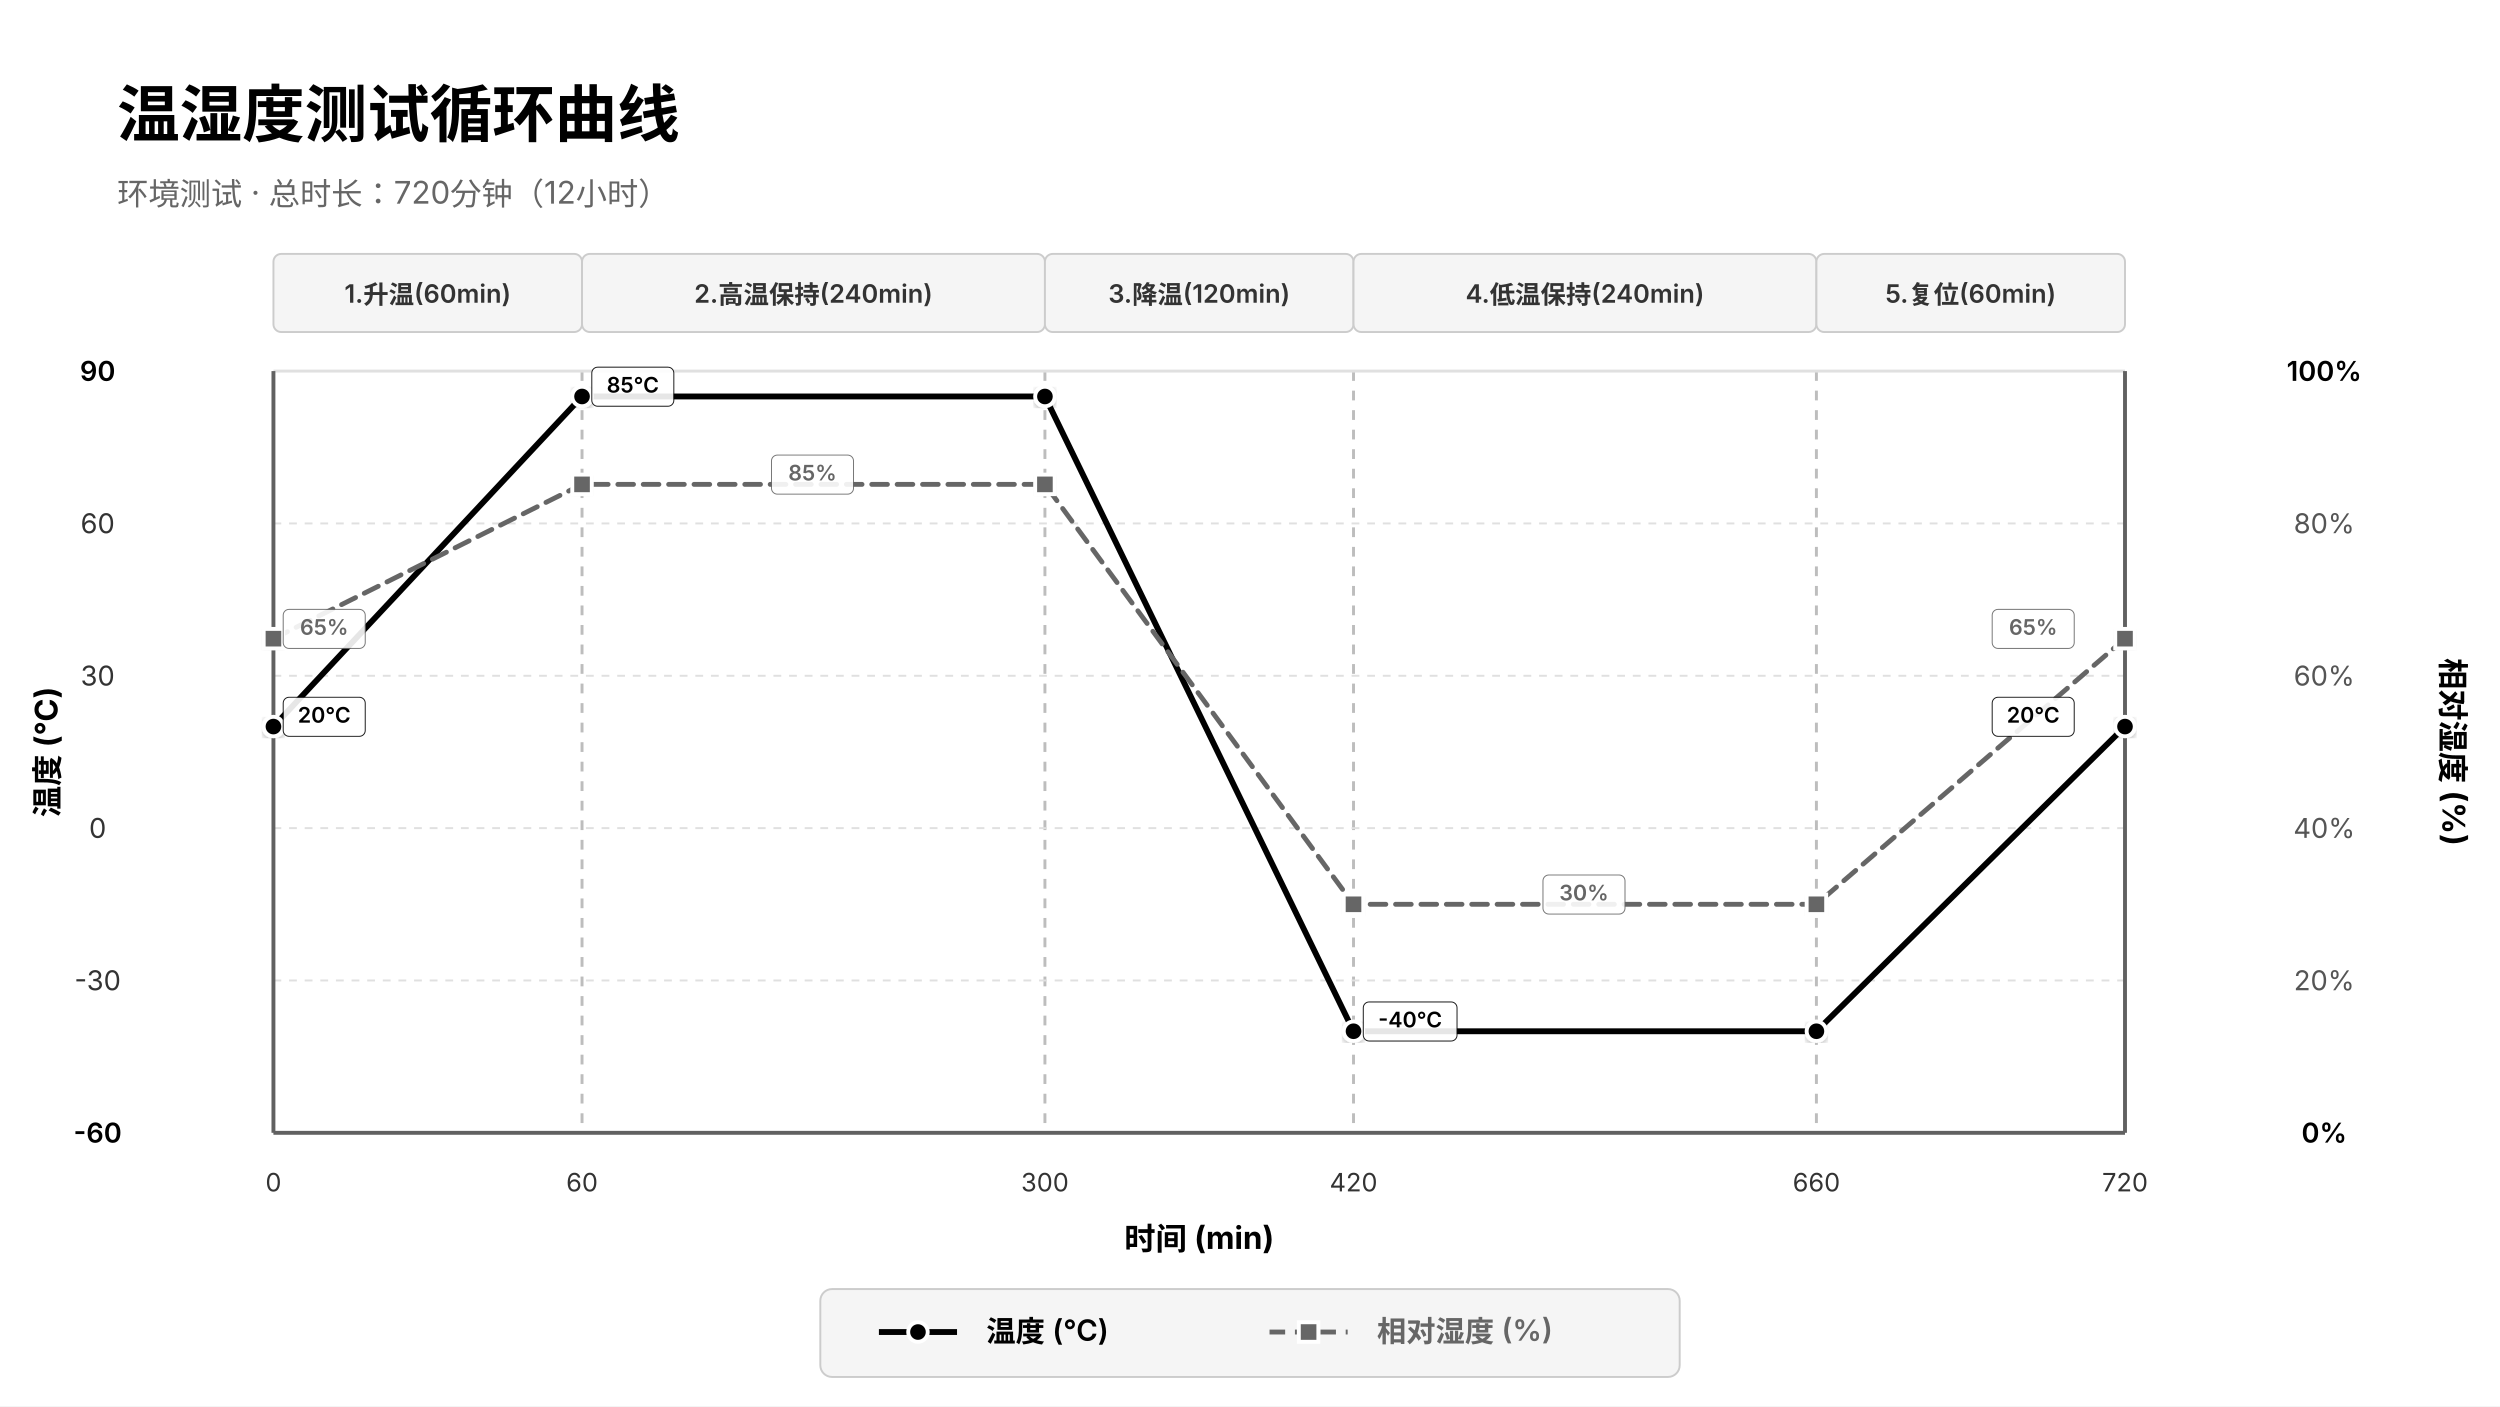
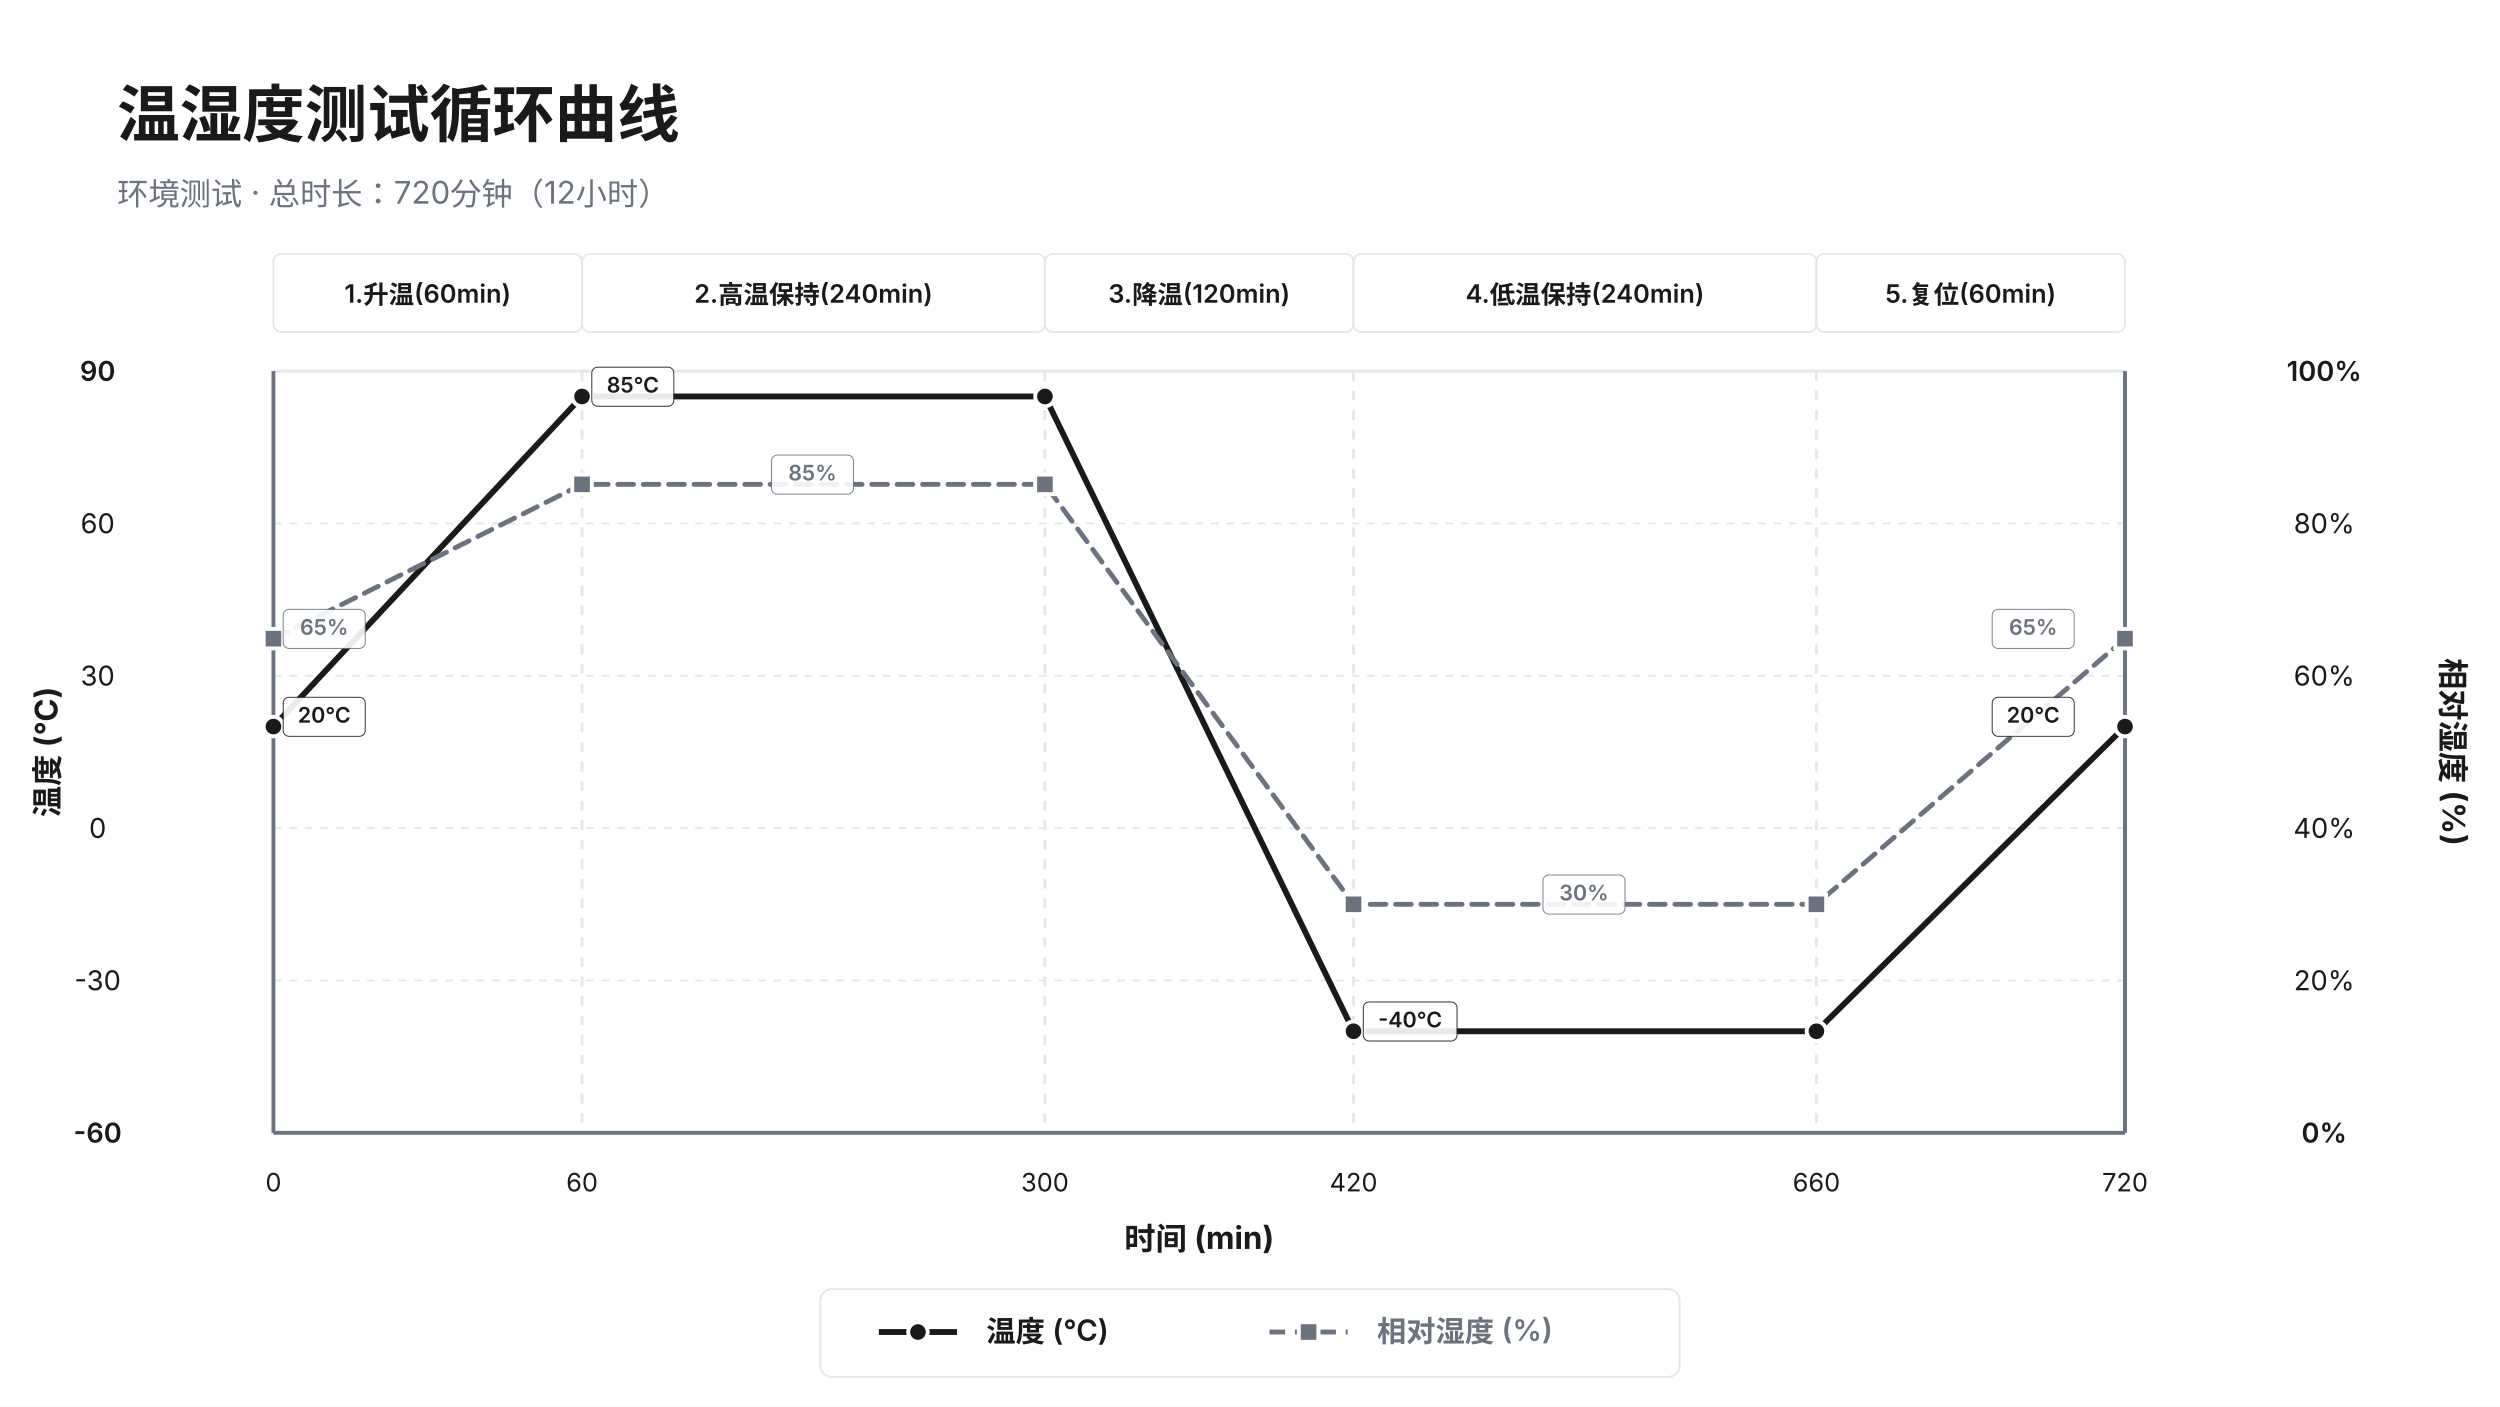
<svg xmlns="http://www.w3.org/2000/svg" viewBox="0 0 1280 720" width="1280" height="720">
  <defs>
-     <filter id="dotShadow">
-       <feGaussianBlur in="SourceAlpha" stdDeviation="2" />
-       <feOffset dx="0" dy="1" />
-       <feComponentTransfer>
-         <feFuncA type="linear" slope="0.3" />
-       </feComponentTransfer>
-       <feMerge>
-         <feMergeNode />
-         <feMergeNode in="SourceGraphic" />
-       </feMerge>
-     </filter>
-   </defs>
+         
+         
+     </defs>
  <rect width="1280" height="720" fill="#FFFFFF" />
-   <text x="60" y="70" font-family="-apple-system, BlinkMacSystemFont, 'Segoe UI', sans-serif" font-size="32" font-weight="bold" fill="#000000">
+   <text x="60" y="70" font-family="-apple-system, BlinkMacSystemFont, 'Segoe UI', sans-serif" font-size="32" font-weight="bold" fill="#1A1A1A">
    <tspan>温湿度测试循环曲线</tspan>
  </text>
-   <text x="60" y="105" font-family="-apple-system, BlinkMacSystemFont, 'Segoe UI', sans-serif" font-size="16" fill="#666666">
+   <text x="60" y="105" font-family="-apple-system, BlinkMacSystemFont, 'Segoe UI', sans-serif" font-size="16" fill="#6B7280">
    <tspan>环境测试 · 总时长：720分钟（12小时）</tspan>
  </text>
-   <rect x="140" y="130" width="158" height="40" fill="#F5F5F5" stroke="#CCCCCC" stroke-width="1" rx="4" />
-   <rect x="298" y="130" width="237" height="40" fill="#F5F5F5" stroke="#CCCCCC" stroke-width="1" rx="4" />
-   <rect x="535" y="130" width="158" height="40" fill="#F5F5F5" stroke="#CCCCCC" stroke-width="1" rx="4" />
-   <rect x="693" y="130" width="237" height="40" fill="#F5F5F5" stroke="#CCCCCC" stroke-width="1" rx="4" />
-   <rect x="930" y="130" width="158" height="40" fill="#F5F5F5" stroke="#CCCCCC" stroke-width="1" rx="4" />
-   <text x="219" y="155" font-family="-apple-system, BlinkMacSystemFont, 'Segoe UI', sans-serif" font-size="13" font-weight="600" fill="#333333" text-anchor="middle">
+   <rect x="140" y="130" width="158" height="40" fill="#FFFFFF" stroke="#E5E7EB" stroke-width="1" rx="4" />
+   <rect x="298" y="130" width="237" height="40" fill="#FFFFFF" stroke="#E5E7EB" stroke-width="1" rx="4" />
+   <rect x="535" y="130" width="158" height="40" fill="#FFFFFF" stroke="#E5E7EB" stroke-width="1" rx="4" />
+   <rect x="693" y="130" width="237" height="40" fill="#FFFFFF" stroke="#E5E7EB" stroke-width="1" rx="4" />
+   <rect x="930" y="130" width="158" height="40" fill="#FFFFFF" stroke="#E5E7EB" stroke-width="1" rx="4" />
+   <text x="219" y="155" font-family="-apple-system, BlinkMacSystemFont, 'Segoe UI', sans-serif" font-size="13" font-weight="600" fill="#1A1A1A" text-anchor="middle">
    <tspan>1.升温(60min)</tspan>
  </text>
-   <text x="416.5" y="155" font-family="-apple-system, BlinkMacSystemFont, 'Segoe UI', sans-serif" font-size="13" font-weight="600" fill="#333333" text-anchor="middle">
+   <text x="416.5" y="155" font-family="-apple-system, BlinkMacSystemFont, 'Segoe UI', sans-serif" font-size="13" font-weight="600" fill="#1A1A1A" text-anchor="middle">
    <tspan>2.高温保持(240min)</tspan>
  </text>
-   <text x="614" y="155" font-family="-apple-system, BlinkMacSystemFont, 'Segoe UI', sans-serif" font-size="13" font-weight="600" fill="#333333" text-anchor="middle">
+   <text x="614" y="155" font-family="-apple-system, BlinkMacSystemFont, 'Segoe UI', sans-serif" font-size="13" font-weight="600" fill="#1A1A1A" text-anchor="middle">
    <tspan>3.降温(120min)</tspan>
  </text>
-   <text x="811.5" y="155" font-family="-apple-system, BlinkMacSystemFont, 'Segoe UI', sans-serif" font-size="13" font-weight="600" fill="#333333" text-anchor="middle">
+   <text x="811.5" y="155" font-family="-apple-system, BlinkMacSystemFont, 'Segoe UI', sans-serif" font-size="13" font-weight="600" fill="#1A1A1A" text-anchor="middle">
    <tspan>4.低温保持(240min)</tspan>
  </text>
-   <text x="1009" y="155" font-family="-apple-system, BlinkMacSystemFont, 'Segoe UI', sans-serif" font-size="13" font-weight="600" fill="#333333" text-anchor="middle">
+   <text x="1009" y="155" font-family="-apple-system, BlinkMacSystemFont, 'Segoe UI', sans-serif" font-size="13" font-weight="600" fill="#1A1A1A" text-anchor="middle">
    <tspan>5.复位(60min)</tspan>
  </text>
  <g id="chartArea">
-     <line x1="298" y1="190" x2="298" y2="580" stroke="#BDBDBD" stroke-width="1.5" stroke-dasharray="5,5" />
-     <line x1="535" y1="190" x2="535" y2="580" stroke="#BDBDBD" stroke-width="1.5" stroke-dasharray="5,5" />
-     <line x1="693" y1="190" x2="693" y2="580" stroke="#BDBDBD" stroke-width="1.5" stroke-dasharray="5,5" />
-     <line x1="930" y1="190" x2="930" y2="580" stroke="#BDBDBD" stroke-width="1.5" stroke-dasharray="5,5" />
-     <line x1="140" y1="580" x2="1088" y2="580" stroke="#E0E0E0" stroke-width="1.5" />
-     <line x1="140" y1="502" x2="1088" y2="502" stroke="#E0E0E0" stroke-width="1" stroke-dasharray="4,4" />
-     <line x1="140" y1="424" x2="1088" y2="424" stroke="#E0E0E0" stroke-width="1" stroke-dasharray="4,4" />
-     <line x1="140" y1="346" x2="1088" y2="346" stroke="#E0E0E0" stroke-width="1" stroke-dasharray="4,4" />
-     <line x1="140" y1="268" x2="1088" y2="268" stroke="#E0E0E0" stroke-width="1" stroke-dasharray="4,4" />
-     <line x1="140" y1="190" x2="1088" y2="190" stroke="#E0E0E0" stroke-width="1.5" />
-     <text x="50" y="585" font-family="-apple-system, BlinkMacSystemFont, 'Segoe UI', sans-serif" font-size="14" font-weight="600" fill="#000000" text-anchor="middle">
+     <line x1="298" y1="190" x2="298" y2="580" stroke="#E5E7EB" stroke-width="1.5" stroke-dasharray="5,5" />
+     <line x1="535" y1="190" x2="535" y2="580" stroke="#E5E7EB" stroke-width="1.5" stroke-dasharray="5,5" />
+     <line x1="693" y1="190" x2="693" y2="580" stroke="#E5E7EB" stroke-width="1.5" stroke-dasharray="5,5" />
+     <line x1="930" y1="190" x2="930" y2="580" stroke="#E5E7EB" stroke-width="1.5" stroke-dasharray="5,5" />
+     <line x1="140" y1="580" x2="1088" y2="580" stroke="#E5E7EB" stroke-width="1.5" />
+     <line x1="140" y1="502" x2="1088" y2="502" stroke="#E5E7EB" stroke-width="1" stroke-dasharray="4,4" />
+     <line x1="140" y1="424" x2="1088" y2="424" stroke="#E5E7EB" stroke-width="1" stroke-dasharray="4,4" />
+     <line x1="140" y1="346" x2="1088" y2="346" stroke="#E5E7EB" stroke-width="1" stroke-dasharray="4,4" />
+     <line x1="140" y1="268" x2="1088" y2="268" stroke="#E5E7EB" stroke-width="1" stroke-dasharray="4,4" />
+     <line x1="140" y1="190" x2="1088" y2="190" stroke="#E5E7EB" stroke-width="1.5" />
+     <text x="50" y="585" font-family="-apple-system, BlinkMacSystemFont, 'Segoe UI', sans-serif" font-size="14" font-weight="600" fill="#1A1A1A" text-anchor="middle">
      <tspan>-60</tspan>
    </text>
-     <text x="50" y="507" font-family="-apple-system, BlinkMacSystemFont, 'Segoe UI', sans-serif" font-size="14" fill="#333333" text-anchor="middle">
+     <text x="50" y="507" font-family="-apple-system, BlinkMacSystemFont, 'Segoe UI', sans-serif" font-size="14" fill="#1A1A1A" text-anchor="middle">
      <tspan>-30</tspan>
    </text>
-     <text x="50" y="429" font-family="-apple-system, BlinkMacSystemFont, 'Segoe UI', sans-serif" font-size="14" fill="#333333" text-anchor="middle">
+     <text x="50" y="429" font-family="-apple-system, BlinkMacSystemFont, 'Segoe UI', sans-serif" font-size="14" fill="#1A1A1A" text-anchor="middle">
      <tspan>0</tspan>
    </text>
-     <text x="50" y="351" font-family="-apple-system, BlinkMacSystemFont, 'Segoe UI', sans-serif" font-size="14" fill="#333333" text-anchor="middle">
+     <text x="50" y="351" font-family="-apple-system, BlinkMacSystemFont, 'Segoe UI', sans-serif" font-size="14" fill="#1A1A1A" text-anchor="middle">
      <tspan>30</tspan>
    </text>
-     <text x="50" y="273" font-family="-apple-system, BlinkMacSystemFont, 'Segoe UI', sans-serif" font-size="14" fill="#333333" text-anchor="middle">
+     <text x="50" y="273" font-family="-apple-system, BlinkMacSystemFont, 'Segoe UI', sans-serif" font-size="14" fill="#1A1A1A" text-anchor="middle">
      <tspan>60</tspan>
    </text>
-     <text x="50" y="195" font-family="-apple-system, BlinkMacSystemFont, 'Segoe UI', sans-serif" font-size="14" font-weight="600" fill="#000000" text-anchor="middle">
+     <text x="50" y="195" font-family="-apple-system, BlinkMacSystemFont, 'Segoe UI', sans-serif" font-size="14" font-weight="600" fill="#1A1A1A" text-anchor="middle">
      <tspan>90</tspan>
    </text>
-     <text x="30" y="385" font-family="-apple-system, BlinkMacSystemFont, 'Segoe UI', sans-serif" font-size="16" font-weight="bold" fill="#000000" text-anchor="middle" transform="rotate(-90, 30, 385)">
+     <text x="30" y="385" font-family="-apple-system, BlinkMacSystemFont, 'Segoe UI', sans-serif" font-size="16" font-weight="bold" fill="#1A1A1A" text-anchor="middle" transform="rotate(-90, 30, 385)">
      <tspan>温度 (℃)</tspan>
    </text>
-     <text x="1190" y="585" font-family="-apple-system, BlinkMacSystemFont, 'Segoe UI', sans-serif" font-size="14" font-weight="600" fill="#000000" text-anchor="middle">
+     <text x="1190" y="585" font-family="-apple-system, BlinkMacSystemFont, 'Segoe UI', sans-serif" font-size="14" font-weight="600" fill="#1A1A1A" text-anchor="middle">
      <tspan>0%</tspan>
    </text>
-     <text x="1190" y="507" font-family="-apple-system, BlinkMacSystemFont, 'Segoe UI', sans-serif" font-size="14" fill="#555555" text-anchor="middle">
+     <text x="1190" y="507" font-family="-apple-system, BlinkMacSystemFont, 'Segoe UI', sans-serif" font-size="14" fill="#1A1A1A" text-anchor="middle">
      <tspan>20%</tspan>
    </text>
-     <text x="1190" y="429" font-family="-apple-system, BlinkMacSystemFont, 'Segoe UI', sans-serif" font-size="14" fill="#555555" text-anchor="middle">
+     <text x="1190" y="429" font-family="-apple-system, BlinkMacSystemFont, 'Segoe UI', sans-serif" font-size="14" fill="#1A1A1A" text-anchor="middle">
      <tspan>40%</tspan>
    </text>
-     <text x="1190" y="351" font-family="-apple-system, BlinkMacSystemFont, 'Segoe UI', sans-serif" font-size="14" fill="#555555" text-anchor="middle">
+     <text x="1190" y="351" font-family="-apple-system, BlinkMacSystemFont, 'Segoe UI', sans-serif" font-size="14" fill="#1A1A1A" text-anchor="middle">
      <tspan>60%</tspan>
    </text>
-     <text x="1190" y="273" font-family="-apple-system, BlinkMacSystemFont, 'Segoe UI', sans-serif" font-size="14" fill="#555555" text-anchor="middle">
+     <text x="1190" y="273" font-family="-apple-system, BlinkMacSystemFont, 'Segoe UI', sans-serif" font-size="14" fill="#1A1A1A" text-anchor="middle">
      <tspan>80%</tspan>
    </text>
-     <text x="1190" y="195" font-family="-apple-system, BlinkMacSystemFont, 'Segoe UI', sans-serif" font-size="14" font-weight="600" fill="#000000" text-anchor="middle">
+     <text x="1190" y="195" font-family="-apple-system, BlinkMacSystemFont, 'Segoe UI', sans-serif" font-size="14" font-weight="600" fill="#1A1A1A" text-anchor="middle">
      <tspan>100%</tspan>
    </text>
-     <text x="1250" y="385" font-family="-apple-system, BlinkMacSystemFont, 'Segoe UI', sans-serif" font-size="16" font-weight="bold" fill="#000000" text-anchor="middle" transform="rotate(90, 1250, 385)">
+     <text x="1250" y="385" font-family="-apple-system, BlinkMacSystemFont, 'Segoe UI', sans-serif" font-size="16" font-weight="bold" fill="#1A1A1A" text-anchor="middle" transform="rotate(90, 1250, 385)">
      <tspan>相对湿度 (%)</tspan>
    </text>
-     <line x1="140" y1="190" x2="140" y2="580" stroke="#616161" stroke-width="2" />
-     <line x1="140" y1="580" x2="1088" y2="580" stroke="#616161" stroke-width="2" />
-     <line x1="1088" y1="190" x2="1088" y2="580" stroke="#616161" stroke-width="2" />
-     <text x="140" y="610" font-family="-apple-system, BlinkMacSystemFont, 'Segoe UI', sans-serif" font-size="13" fill="#333333" text-anchor="middle">
+     <line x1="140" y1="190" x2="140" y2="580" stroke="#6B7280" stroke-width="2" />
+     <line x1="140" y1="580" x2="1088" y2="580" stroke="#6B7280" stroke-width="2" />
+     <line x1="1088" y1="190" x2="1088" y2="580" stroke="#6B7280" stroke-width="2" />
+     <text x="140" y="610" font-family="-apple-system, BlinkMacSystemFont, 'Segoe UI', sans-serif" font-size="13" fill="#1A1A1A" text-anchor="middle">
      <tspan>0</tspan>
    </text>
-     <text x="298" y="610" font-family="-apple-system, BlinkMacSystemFont, 'Segoe UI', sans-serif" font-size="13" fill="#333333" text-anchor="middle">
+     <text x="298" y="610" font-family="-apple-system, BlinkMacSystemFont, 'Segoe UI', sans-serif" font-size="13" fill="#1A1A1A" text-anchor="middle">
      <tspan>60</tspan>
    </text>
-     <text x="535" y="610" font-family="-apple-system, BlinkMacSystemFont, 'Segoe UI', sans-serif" font-size="13" fill="#333333" text-anchor="middle">
+     <text x="535" y="610" font-family="-apple-system, BlinkMacSystemFont, 'Segoe UI', sans-serif" font-size="13" fill="#1A1A1A" text-anchor="middle">
      <tspan>300</tspan>
    </text>
-     <text x="693" y="610" font-family="-apple-system, BlinkMacSystemFont, 'Segoe UI', sans-serif" font-size="13" fill="#333333" text-anchor="middle">
+     <text x="693" y="610" font-family="-apple-system, BlinkMacSystemFont, 'Segoe UI', sans-serif" font-size="13" fill="#1A1A1A" text-anchor="middle">
      <tspan>420</tspan>
    </text>
-     <text x="930" y="610" font-family="-apple-system, BlinkMacSystemFont, 'Segoe UI', sans-serif" font-size="13" fill="#333333" text-anchor="middle">
+     <text x="930" y="610" font-family="-apple-system, BlinkMacSystemFont, 'Segoe UI', sans-serif" font-size="13" fill="#1A1A1A" text-anchor="middle">
      <tspan>660</tspan>
    </text>
-     <text x="1088" y="610" font-family="-apple-system, BlinkMacSystemFont, 'Segoe UI', sans-serif" font-size="13" fill="#333333" text-anchor="middle">
+     <text x="1088" y="610" font-family="-apple-system, BlinkMacSystemFont, 'Segoe UI', sans-serif" font-size="13" fill="#1A1A1A" text-anchor="middle">
      <tspan>720</tspan>
    </text>
-     <text x="614" y="640" font-family="-apple-system, BlinkMacSystemFont, 'Segoe UI', sans-serif" font-size="16" font-weight="bold" fill="#000000" text-anchor="middle">
+     <text x="614" y="640" font-family="-apple-system, BlinkMacSystemFont, 'Segoe UI', sans-serif" font-size="16" font-weight="bold" fill="#1A1A1A" text-anchor="middle">
      <tspan>时间 (min)</tspan>
    </text>
-     <polyline points="140,372 298,203 535,203 693,528 930,528 1088,372" fill="none" stroke="#000000" stroke-width="3" stroke-linecap="round" stroke-linejoin="round" />
-     <circle cx="140" cy="372" r="5" fill="#000000" stroke="#FFFFFF" stroke-width="2" filter="url(#dotShadow)" />
-     <circle cx="298" cy="203" r="5" fill="#000000" stroke="#FFFFFF" stroke-width="2" filter="url(#dotShadow)" />
-     <circle cx="535" cy="203" r="5" fill="#000000" stroke="#FFFFFF" stroke-width="2" filter="url(#dotShadow)" />
-     <circle cx="693" cy="528" r="5" fill="#000000" stroke="#FFFFFF" stroke-width="2" filter="url(#dotShadow)" />
-     <circle cx="930" cy="528" r="5" fill="#000000" stroke="#FFFFFF" stroke-width="2" filter="url(#dotShadow)" />
-     <circle cx="1088" cy="372" r="5" fill="#000000" stroke="#FFFFFF" stroke-width="2" filter="url(#dotShadow)" />
-     <polyline points="140,327 298,248 535,248 693,463 930,463 1088,327" fill="none" stroke="#666666" stroke-width="2.5" stroke-linecap="round" stroke-linejoin="round" stroke-dasharray="8,5" />
-     <rect x="135" y="322" width="10" height="10" fill="#666666" stroke="#FFFFFF" stroke-width="2" filter="url(#dotShadow)" />
-     <rect x="293" y="243" width="10" height="10" fill="#666666" stroke="#FFFFFF" stroke-width="2" filter="url(#dotShadow)" />
-     <rect x="530" y="243" width="10" height="10" fill="#666666" stroke="#FFFFFF" stroke-width="2" filter="url(#dotShadow)" />
-     <rect x="688" y="458" width="10" height="10" fill="#666666" stroke="#FFFFFF" stroke-width="2" filter="url(#dotShadow)" />
-     <rect x="925" y="458" width="10" height="10" fill="#666666" stroke="#FFFFFF" stroke-width="2" filter="url(#dotShadow)" />
-     <rect x="1083" y="322" width="10" height="10" fill="#666666" stroke="#FFFFFF" stroke-width="2" filter="url(#dotShadow)" />
-     <rect x="145" y="357" width="42" height="20" fill="#FFFFFF" stroke="#000000" stroke-width="0.5" rx="3" opacity="0.9" />
-     <text x="166" y="370" font-family="-apple-system, BlinkMacSystemFont, 'Segoe UI', sans-serif" font-size="11" font-weight="600" fill="#000000" text-anchor="middle">
+     <polyline points="140,372 298,203 535,203 693,528 930,528 1088,372" fill="none" stroke="#1A1A1A" stroke-width="3" stroke-linecap="round" stroke-linejoin="round" />
+     <circle cx="140" cy="372" r="5" fill="#1A1A1A" stroke="#FFFFFF" stroke-width="2" />
+     <circle cx="298" cy="203" r="5" fill="#1A1A1A" stroke="#FFFFFF" stroke-width="2" />
+     <circle cx="535" cy="203" r="5" fill="#1A1A1A" stroke="#FFFFFF" stroke-width="2" />
+     <circle cx="693" cy="528" r="5" fill="#1A1A1A" stroke="#FFFFFF" stroke-width="2" />
+     <circle cx="930" cy="528" r="5" fill="#1A1A1A" stroke="#FFFFFF" stroke-width="2" />
+     <circle cx="1088" cy="372" r="5" fill="#1A1A1A" stroke="#FFFFFF" stroke-width="2" />
+     <polyline points="140,327 298,248 535,248 693,463 930,463 1088,327" fill="none" stroke="#6B7280" stroke-width="2.5" stroke-linecap="round" stroke-linejoin="round" stroke-dasharray="8,5" />
+     <rect x="135" y="322" width="10" height="10" fill="#6B7280" stroke="#FFFFFF" stroke-width="2" />
+     <rect x="293" y="243" width="10" height="10" fill="#6B7280" stroke="#FFFFFF" stroke-width="2" />
+     <rect x="530" y="243" width="10" height="10" fill="#6B7280" stroke="#FFFFFF" stroke-width="2" />
+     <rect x="688" y="458" width="10" height="10" fill="#6B7280" stroke="#FFFFFF" stroke-width="2" />
+     <rect x="925" y="458" width="10" height="10" fill="#6B7280" stroke="#FFFFFF" stroke-width="2" />
+     <rect x="1083" y="322" width="10" height="10" fill="#6B7280" stroke="#FFFFFF" stroke-width="2" />
+     <rect x="145" y="357" width="42" height="20" fill="#FFFFFF" stroke="#1A1A1A" stroke-width="0.5" rx="3" opacity="0.9" />
+     <text x="166" y="370" font-family="-apple-system, BlinkMacSystemFont, 'Segoe UI', sans-serif" font-size="11" font-weight="600" fill="#1A1A1A" text-anchor="middle">
      <tspan>20℃</tspan>
    </text>
-     <rect x="145" y="312" width="42" height="20" fill="#FFFFFF" stroke="#666666" stroke-width="0.5" rx="3" opacity="0.9" />
-     <text x="166" y="325" font-family="-apple-system, BlinkMacSystemFont, 'Segoe UI', sans-serif" font-size="11" font-weight="600" fill="#666666" text-anchor="middle">
+     <rect x="145" y="312" width="42" height="20" fill="#FFFFFF" stroke="#6B7280" stroke-width="0.5" rx="3" opacity="0.9" />
+     <text x="166" y="325" font-family="-apple-system, BlinkMacSystemFont, 'Segoe UI', sans-serif" font-size="11" font-weight="600" fill="#6B7280" text-anchor="middle">
      <tspan>65%</tspan>
    </text>
-     <rect x="303" y="188" width="42" height="20" fill="#FFFFFF" stroke="#000000" stroke-width="0.5" rx="3" opacity="0.9" />
-     <text x="324" y="201" font-family="-apple-system, BlinkMacSystemFont, 'Segoe UI', sans-serif" font-size="11" font-weight="600" fill="#000000" text-anchor="middle">
+     <rect x="303" y="188" width="42" height="20" fill="#FFFFFF" stroke="#1A1A1A" stroke-width="0.5" rx="3" opacity="0.9" />
+     <text x="324" y="201" font-family="-apple-system, BlinkMacSystemFont, 'Segoe UI', sans-serif" font-size="11" font-weight="600" fill="#1A1A1A" text-anchor="middle">
      <tspan>85℃</tspan>
    </text>
-     <rect x="395" y="233" width="42" height="20" fill="#FFFFFF" stroke="#666666" stroke-width="0.5" rx="3" opacity="0.9" />
-     <text x="416" y="246" font-family="-apple-system, BlinkMacSystemFont, 'Segoe UI', sans-serif" font-size="11" font-weight="600" fill="#666666" text-anchor="middle">
+     <rect x="395" y="233" width="42" height="20" fill="#FFFFFF" stroke="#6B7280" stroke-width="0.5" rx="3" opacity="0.9" />
+     <text x="416" y="246" font-family="-apple-system, BlinkMacSystemFont, 'Segoe UI', sans-serif" font-size="11" font-weight="600" fill="#6B7280" text-anchor="middle">
      <tspan>85%</tspan>
    </text>
-     <rect x="698" y="513" width="48" height="20" fill="#FFFFFF" stroke="#000000" stroke-width="0.5" rx="3" opacity="0.9" />
-     <text x="722" y="526" font-family="-apple-system, BlinkMacSystemFont, 'Segoe UI', sans-serif" font-size="11" font-weight="600" fill="#000000" text-anchor="middle">
+     <rect x="698" y="513" width="48" height="20" fill="#FFFFFF" stroke="#1A1A1A" stroke-width="0.5" rx="3" opacity="0.9" />
+     <text x="722" y="526" font-family="-apple-system, BlinkMacSystemFont, 'Segoe UI', sans-serif" font-size="11" font-weight="600" fill="#1A1A1A" text-anchor="middle">
      <tspan>-40℃</tspan>
    </text>
-     <rect x="790" y="448" width="42" height="20" fill="#FFFFFF" stroke="#666666" stroke-width="0.5" rx="3" opacity="0.9" />
-     <text x="811" y="461" font-family="-apple-system, BlinkMacSystemFont, 'Segoe UI', sans-serif" font-size="11" font-weight="600" fill="#666666" text-anchor="middle">
+     <rect x="790" y="448" width="42" height="20" fill="#FFFFFF" stroke="#6B7280" stroke-width="0.5" rx="3" opacity="0.9" />
+     <text x="811" y="461" font-family="-apple-system, BlinkMacSystemFont, 'Segoe UI', sans-serif" font-size="11" font-weight="600" fill="#6B7280" text-anchor="middle">
      <tspan>30%</tspan>
    </text>
-     <rect x="1020" y="357" width="42" height="20" fill="#FFFFFF" stroke="#000000" stroke-width="0.5" rx="3" opacity="0.9" />
-     <text x="1041" y="370" font-family="-apple-system, BlinkMacSystemFont, 'Segoe UI', sans-serif" font-size="11" font-weight="600" fill="#000000" text-anchor="middle">
+     <rect x="1020" y="357" width="42" height="20" fill="#FFFFFF" stroke="#1A1A1A" stroke-width="0.5" rx="3" opacity="0.9" />
+     <text x="1041" y="370" font-family="-apple-system, BlinkMacSystemFont, 'Segoe UI', sans-serif" font-size="11" font-weight="600" fill="#1A1A1A" text-anchor="middle">
      <tspan>20℃</tspan>
    </text>
-     <rect x="1020" y="312" width="42" height="20" fill="#FFFFFF" stroke="#666666" stroke-width="0.5" rx="3" opacity="0.9" />
-     <text x="1041" y="325" font-family="-apple-system, BlinkMacSystemFont, 'Segoe UI', sans-serif" font-size="11" font-weight="600" fill="#666666" text-anchor="middle">
+     <rect x="1020" y="312" width="42" height="20" fill="#FFFFFF" stroke="#6B7280" stroke-width="0.5" rx="3" opacity="0.9" />
+     <text x="1041" y="325" font-family="-apple-system, BlinkMacSystemFont, 'Segoe UI', sans-serif" font-size="11" font-weight="600" fill="#6B7280" text-anchor="middle">
      <tspan>65%</tspan>
    </text>
  </g>
  <g id="legend">
-     <rect x="420" y="660" width="440" height="45" fill="#F5F5F5" stroke="#CCCCCC" stroke-width="1" rx="6" />
-     <line x1="450" y1="682" x2="490" y2="682" stroke="#000000" stroke-width="3" />
-     <circle cx="470" cy="682" r="5" fill="#000000" stroke="#FFFFFF" stroke-width="2" />
-     <text x="505" y="687" font-family="-apple-system, BlinkMacSystemFont, 'Segoe UI', sans-serif" font-size="15" font-weight="600" fill="#000000">
+     <rect x="420" y="660" width="440" height="45" fill="#FFFFFF" stroke="#E5E7EB" stroke-width="1" rx="6" />
+     <line x1="450" y1="682" x2="490" y2="682" stroke="#1A1A1A" stroke-width="3" />
+     <circle cx="470" cy="682" r="5" fill="#1A1A1A" stroke="#FFFFFF" stroke-width="2" />
+     <text x="505" y="687" font-family="-apple-system, BlinkMacSystemFont, 'Segoe UI', sans-serif" font-size="15" font-weight="600" fill="#1A1A1A">
      <tspan>温度 (℃)</tspan>
    </text>
-     <line x1="650" y1="682" x2="690" y2="682" stroke="#666666" stroke-width="2.5" stroke-dasharray="8,5" />
-     <rect x="665" y="677" width="10" height="10" fill="#666666" stroke="#FFFFFF" stroke-width="2" />
-     <text x="705" y="687" font-family="-apple-system, BlinkMacSystemFont, 'Segoe UI', sans-serif" font-size="15" font-weight="600" fill="#666666">
+     <line x1="650" y1="682" x2="690" y2="682" stroke="#6B7280" stroke-width="2.5" stroke-dasharray="8,5" />
+     <rect x="665" y="677" width="10" height="10" fill="#6B7280" stroke="#FFFFFF" stroke-width="2" />
+     <text x="705" y="687" font-family="-apple-system, BlinkMacSystemFont, 'Segoe UI', sans-serif" font-size="15" font-weight="600" fill="#6B7280">
      <tspan>相对湿度 (%)</tspan>
    </text>
  </g>
</svg>
